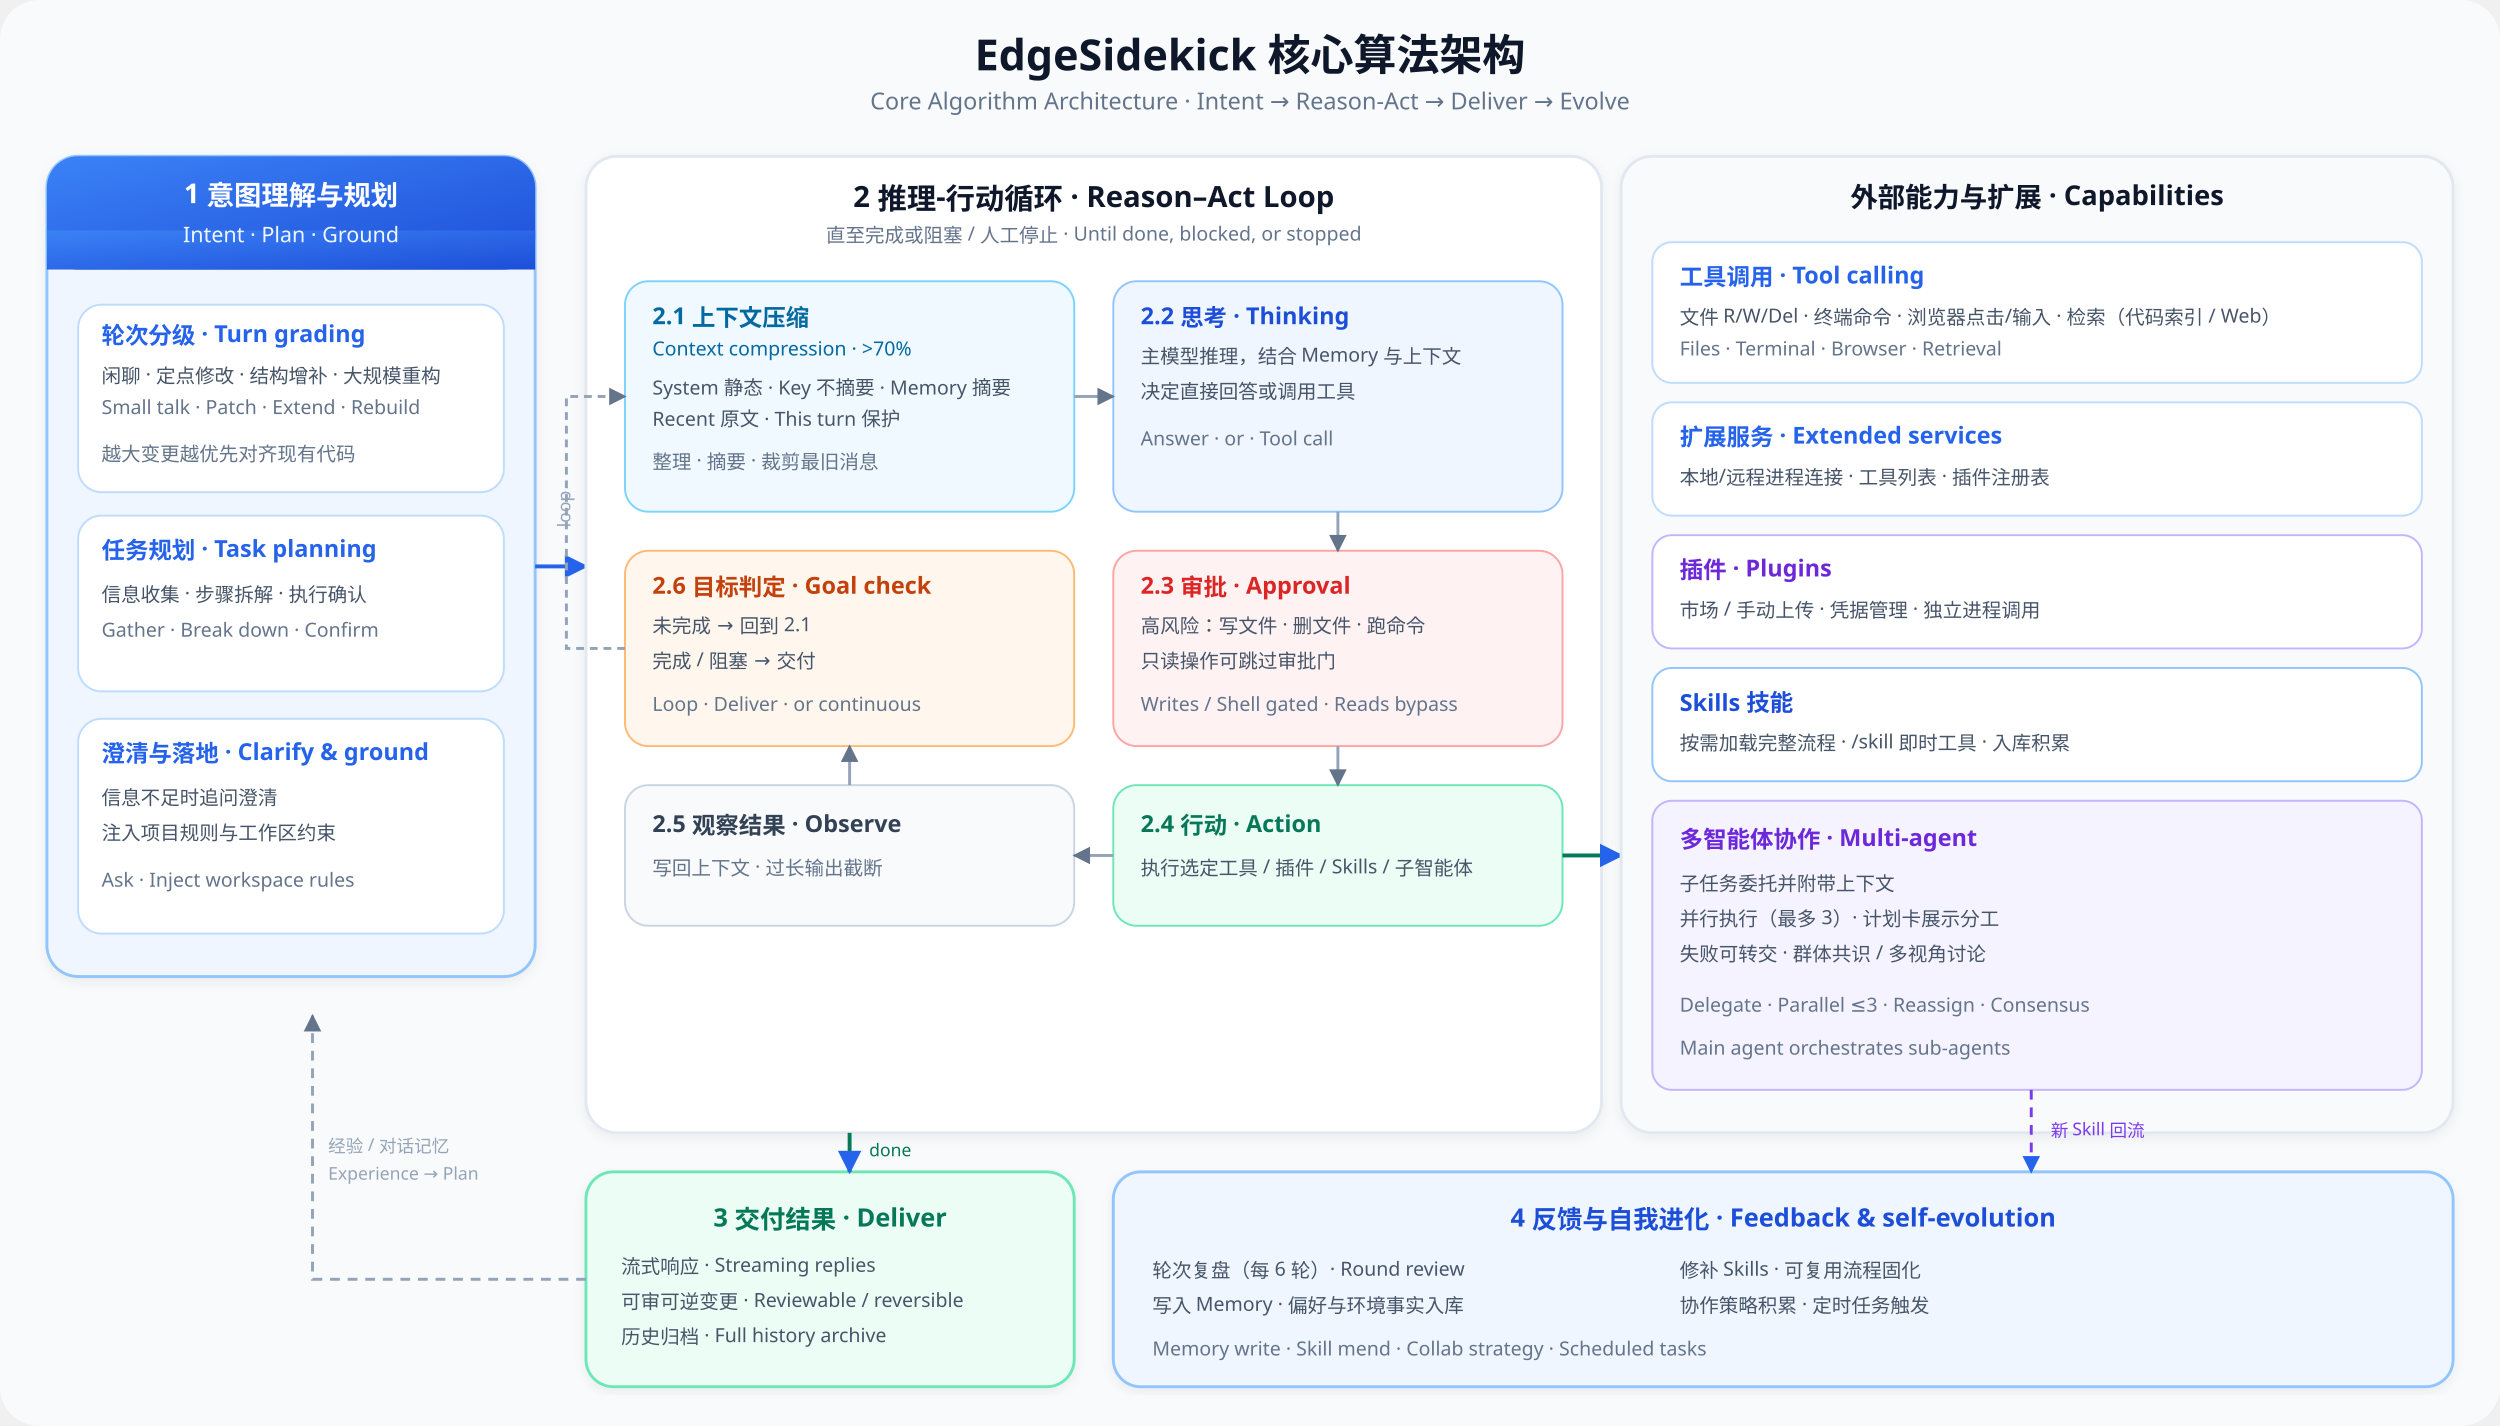
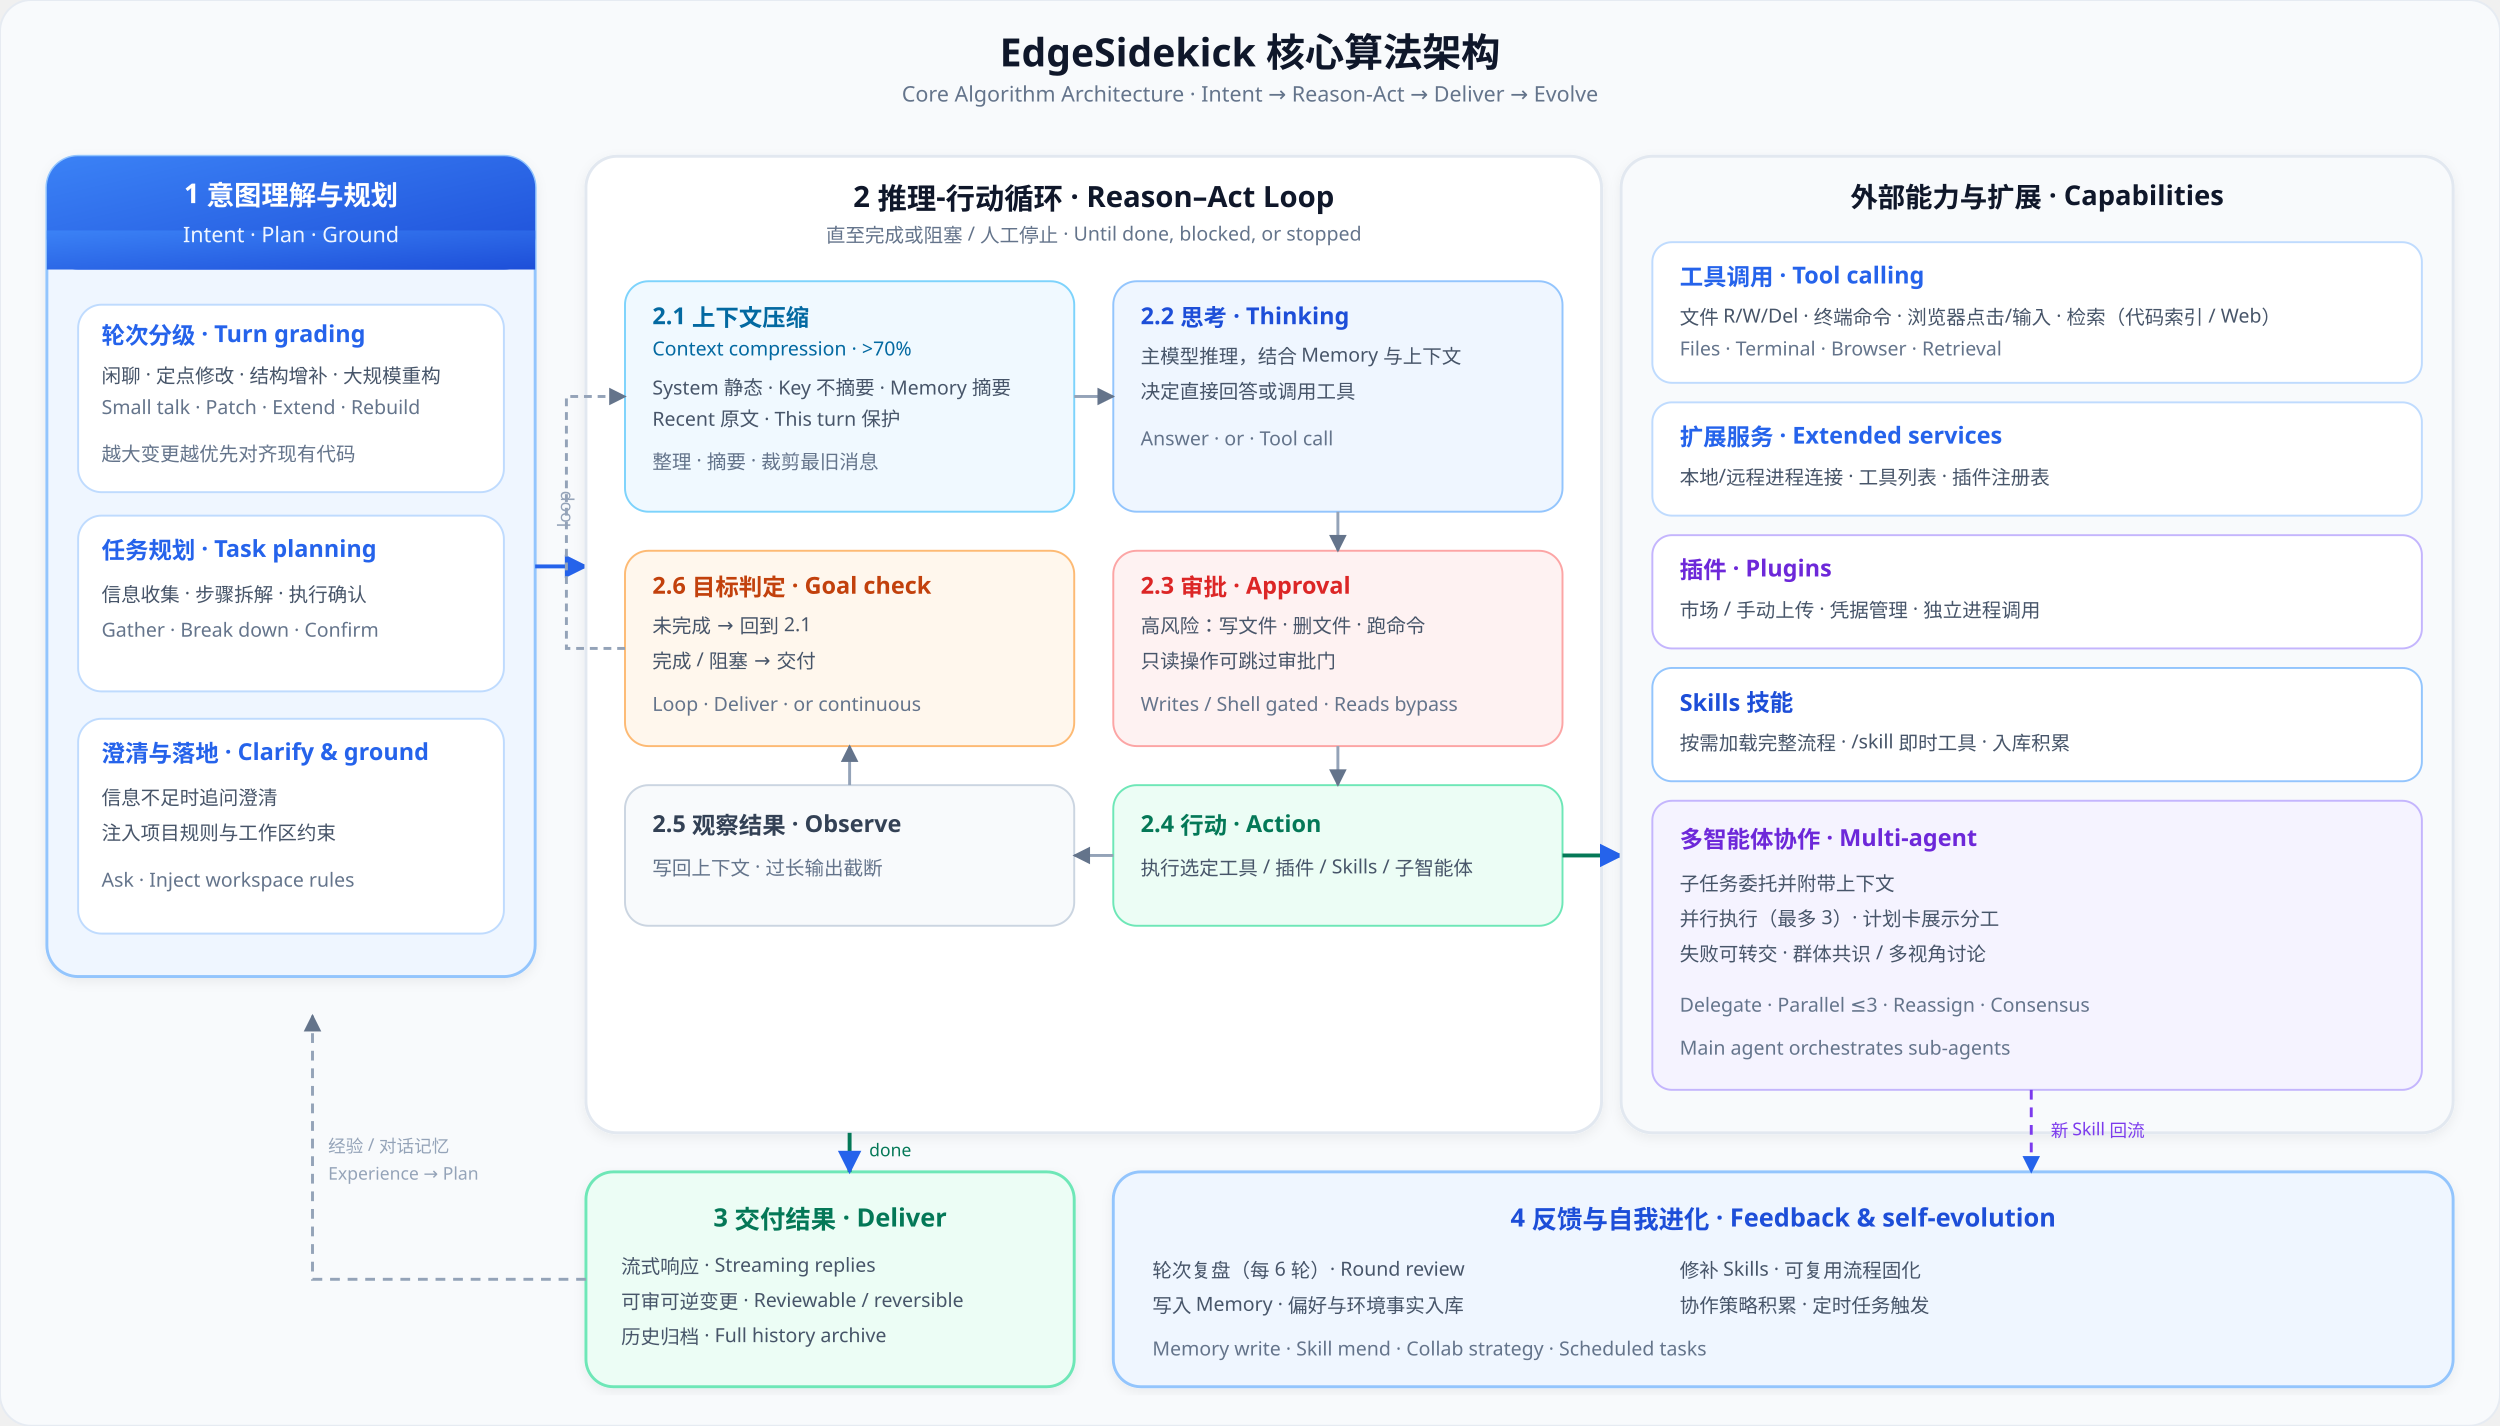
<svg xmlns="http://www.w3.org/2000/svg" viewBox="0 0 1280 730" width="1280" height="730" role="img" aria-label="EdgeSidekick core algorithm architecture">
  <defs>
    <linearGradient id="gBlue" x1="0" y1="0" x2="1" y2="1">
      <stop offset="0%" stop-color="#3b82f6" />
      <stop offset="100%" stop-color="#1d4ed8" />
    </linearGradient>
    <marker id="arr" viewBox="0 0 10 10" refX="9" refY="5" markerWidth="6" markerHeight="6" orient="auto">
      <path d="M0 0 L10 5 L0 10 z" fill="#64748b" />
    </marker>
    <marker id="arrBlue" viewBox="0 0 10 10" refX="9" refY="5" markerWidth="6" markerHeight="6" orient="auto">
      <path d="M0 0 L10 5 L0 10 z" fill="#2563eb" />
    </marker>
    <filter id="sh" x="-4%" y="-4%" width="108%" height="108%">
      <feDropShadow dx="0" dy="2" stdDeviation="3" flood-color="#0f172a" flood-opacity="0.06" />
    </filter>
    <style>
      .t{font-family:Segoe UI,PingFang SC,Microsoft YaHei,system-ui,sans-serif}
      .tb{font-weight:700}
      .tm{font-weight:600}
    </style>
  </defs>
-   <rect width="1280" height="730" rx="20" fill="#f8fafc" />
-   <text class="t tb" x="640" y="36" text-anchor="middle" fill="#0f172a" font-size="22">EdgeSidekick 核心算法架构</text>
-   <text class="t" x="640" y="56" text-anchor="middle" fill="#64748b" font-size="12">Core Algorithm Architecture · Intent → Reason-Act → Deliver → Evolve</text>
+   <rect width="1280" height="730" rx="16" fill="#f8fafc" stroke="#e6ebf2" stroke-width="1" />
+   <text class="t tb" x="640" y="34" text-anchor="middle" fill="#0f172a" font-size="20">EdgeSidekick 核心算法架构</text>
+   <text class="t" x="640" y="52" text-anchor="middle" fill="#64748b" font-size="11">Core Algorithm Architecture · Intent → Reason-Act → Deliver → Evolve</text>
  <g filter="url(#sh)">
    <rect x="24" y="80" width="250" height="420" rx="16" fill="#eff6ff" stroke="#93c5fd" stroke-width="1.5" />
  </g>
  <rect x="24" y="80" width="250" height="58" rx="16" fill="url(#gBlue)" />
  <rect x="24" y="118" width="250" height="20" fill="url(#gBlue)" />
  <text class="t tb" x="149" y="104" text-anchor="middle" fill="#fff" font-size="14">1 意图理解与规划</text>
  <text class="t" x="149" y="124" text-anchor="middle" fill="#eff6ff" font-size="11">Intent · Plan · Ground</text>
  <rect x="40" y="156" width="218" height="96" rx="12" fill="#fff" stroke="#bfdbfe" />
  <text class="t tb" x="52" y="176" fill="#2563eb" font-size="12">轮次分级 · Turn grading</text>
  <text class="t" x="52" y="196" fill="#475569" font-size="10">闲聊 · 定点修改 · 结构增补 · 大规模重构</text>
  <text class="t" x="52" y="212" fill="#64748b" font-size="10">Small talk · Patch · Extend · Rebuild</text>
  <text class="t" x="52" y="236" fill="#64748b" font-size="10">越大变更越优先对齐现有代码</text>
  <rect x="40" y="264" width="218" height="90" rx="12" fill="#fff" stroke="#bfdbfe" />
  <text class="t tb" x="52" y="286" fill="#2563eb" font-size="12">任务规划 · Task planning</text>
  <text class="t" x="52" y="308" fill="#475569" font-size="10">信息收集 · 步骤拆解 · 执行确认</text>
  <text class="t" x="52" y="326" fill="#64748b" font-size="10">Gather · Break down · Confirm</text>
  <rect x="40" y="368" width="218" height="110" rx="12" fill="#fff" stroke="#bfdbfe" />
  <text class="t tb" x="52" y="390" fill="#2563eb" font-size="12">澄清与落地 · Clarify &amp; ground</text>
  <text class="t" x="52" y="412" fill="#475569" font-size="10">信息不足时追问澄清</text>
  <text class="t" x="52" y="430" fill="#475569" font-size="10">注入项目规则与工作区约束</text>
  <text class="t" x="52" y="454" fill="#64748b" font-size="10">Ask · Inject workspace rules</text>
  <path d="M274 290 H300" stroke="#2563eb" stroke-width="2" fill="none" marker-end="url(#arrBlue)" />
  <g filter="url(#sh)">
    <rect x="300" y="80" width="520" height="500" rx="16" fill="#fff" stroke="#e2e8f0" stroke-width="1.5" />
  </g>
  <text class="t tb" x="560" y="106" text-anchor="middle" fill="#0f172a" font-size="15">2 推理-行动循环 · Reason–Act Loop</text>
  <text class="t" x="560" y="124" text-anchor="middle" fill="#64748b" font-size="10">直至完成或阻塞 / 人工停止 · Until done, blocked, or stopped</text>
  <rect x="320" y="144" width="230" height="118" rx="12" fill="#f0f9ff" stroke="#7dd3fc" />
  <text class="t tb" x="334" y="166" fill="#0369a1" font-size="12">2.1 上下文压缩</text>
  <text class="t" x="334" y="182" fill="#0369a1" font-size="10">Context compression · &gt;70%</text>
  <text class="t" x="334" y="202" fill="#475569" font-size="10">System 静态 · Key 不摘要 · Memory 摘要</text>
  <text class="t" x="334" y="218" fill="#475569" font-size="10">Recent 原文 · This turn 保护</text>
  <text class="t" x="334" y="240" fill="#64748b" font-size="10">整理 · 摘要 · 裁剪最旧消息</text>
  <rect x="570" y="144" width="230" height="118" rx="12" fill="#eff6ff" stroke="#93c5fd" />
  <text class="t tb" x="584" y="166" fill="#1d4ed8" font-size="12">2.2 思考 · Thinking</text>
  <text class="t" x="584" y="186" fill="#475569" font-size="10">主模型推理，结合 Memory 与上下文</text>
  <text class="t" x="584" y="204" fill="#475569" font-size="10">决定直接回答或调用工具</text>
  <text class="t" x="584" y="228" fill="#64748b" font-size="10">Answer · or · Tool call</text>
  <rect x="570" y="282" width="230" height="100" rx="12" fill="#fef2f2" stroke="#fca5a5" />
  <text class="t tb" x="584" y="304" fill="#dc2626" font-size="12">2.3 审批 · Approval</text>
  <text class="t" x="584" y="324" fill="#475569" font-size="10">高风险：写文件 · 删文件 · 跑命令</text>
  <text class="t" x="584" y="342" fill="#475569" font-size="10">只读操作可跳过审批门</text>
  <text class="t" x="584" y="364" fill="#64748b" font-size="10">Writes / Shell gated · Reads bypass</text>
  <rect x="570" y="402" width="230" height="72" rx="12" fill="#ecfdf5" stroke="#6ee7b7" />
  <text class="t tb" x="584" y="426" fill="#047857" font-size="12">2.4 行动 · Action</text>
  <text class="t" x="584" y="448" fill="#475569" font-size="10">执行选定工具 / 插件 / Skills / 子智能体</text>
  <rect x="320" y="402" width="230" height="72" rx="12" fill="#f8fafc" stroke="#cbd5e1" />
  <text class="t tb" x="334" y="426" fill="#334155" font-size="12">2.5 观察结果 · Observe</text>
  <text class="t" x="334" y="448" fill="#64748b" font-size="10">写回上下文 · 过长输出截断</text>
  <rect x="320" y="282" width="230" height="100" rx="12" fill="#fff7ed" stroke="#fdba74" />
  <text class="t tb" x="334" y="304" fill="#c2410c" font-size="12">2.6 目标判定 · Goal check</text>
  <text class="t" x="334" y="324" fill="#475569" font-size="10">未完成 → 回到 2.1</text>
  <text class="t" x="334" y="342" fill="#475569" font-size="10">完成 / 阻塞 → 交付</text>
  <text class="t" x="334" y="364" fill="#64748b" font-size="10">Loop · Deliver · or continuous</text>
  <path d="M550 203 H570" stroke="#94a3b8" stroke-width="1.5" fill="none" marker-end="url(#arr)" />
  <path d="M685 262 V282" stroke="#94a3b8" stroke-width="1.5" fill="none" marker-end="url(#arr)" />
  <path d="M685 382 V402" stroke="#94a3b8" stroke-width="1.5" fill="none" marker-end="url(#arr)" />
  <path d="M570 438 H550" stroke="#94a3b8" stroke-width="1.5" fill="none" marker-end="url(#arr)" />
  <path d="M435 402 V382" stroke="#94a3b8" stroke-width="1.5" fill="none" marker-end="url(#arr)" />
  <path d="M320 332 H300 H290 V203 H320" stroke="#94a3b8" stroke-width="1.5" fill="none" stroke-dasharray="4 3" marker-end="url(#arr)" />
  <text class="t" x="292" y="270" fill="#94a3b8" font-size="9" transform="rotate(-90 292 270)">loop</text>
  <path d="M800 438 H830" stroke="#047857" stroke-width="2" fill="none" marker-end="url(#arrBlue)" />
  <g filter="url(#sh)">
    <rect x="830" y="80" width="426" height="500" rx="16" fill="#f8fafc" stroke="#e2e8f0" stroke-width="1.5" />
  </g>
  <text class="t tb" x="1043" y="106" text-anchor="middle" fill="#0f172a" font-size="14">外部能力与扩展 · Capabilities</text>
  <rect x="846" y="124" width="394" height="72" rx="10" fill="#fff" stroke="#bfdbfe" />
  <text class="t tb" x="860" y="146" fill="#2563eb" font-size="12">工具调用 · Tool calling</text>
  <text class="t" x="860" y="166" fill="#475569" font-size="10">文件 R/W/Del · 终端命令 · 浏览器点击/输入 · 检索（代码索引 / Web）</text>
  <text class="t" x="860" y="182" fill="#64748b" font-size="10">Files · Terminal · Browser · Retrieval</text>
  <rect x="846" y="206" width="394" height="58" rx="10" fill="#fff" stroke="#bfdbfe" />
  <text class="t tb" x="860" y="228" fill="#2563eb" font-size="12">扩展服务 · Extended services</text>
  <text class="t" x="860" y="248" fill="#475569" font-size="10">本地/远程进程连接 · 工具列表 · 插件注册表</text>
  <rect x="846" y="274" width="394" height="58" rx="10" fill="#fff" stroke="#c4b5fd" />
  <text class="t tb" x="860" y="296" fill="#6d28d9" font-size="12">插件 · Plugins</text>
  <text class="t" x="860" y="316" fill="#475569" font-size="10">市场 / 手动上传 · 凭据管理 · 独立进程调用</text>
  <rect x="846" y="342" width="394" height="58" rx="10" fill="#fff" stroke="#93c5fd" />
  <text class="t tb" x="860" y="364" fill="#1d4ed8" font-size="12">Skills 技能</text>
  <text class="t" x="860" y="384" fill="#475569" font-size="10">按需加载完整流程 · /skill 即时工具 · 入库积累</text>
  <rect x="846" y="410" width="394" height="148" rx="10" fill="#f5f3ff" stroke="#c4b5fd" />
  <text class="t tb" x="860" y="434" fill="#6d28d9" font-size="12">多智能体协作 · Multi-agent</text>
  <text class="t" x="860" y="456" fill="#475569" font-size="10">子任务委托并附带上下文</text>
  <text class="t" x="860" y="474" fill="#475569" font-size="10">并行执行（最多 3）· 计划卡展示分工</text>
  <text class="t" x="860" y="492" fill="#475569" font-size="10">失败可转交 · 群体共识 / 多视角讨论</text>
  <text class="t" x="860" y="518" fill="#64748b" font-size="10">Delegate · Parallel ≤3 · Reassign · Consensus</text>
  <text class="t" x="860" y="540" fill="#64748b" font-size="10">Main agent orchestrates sub-agents</text>
  <g filter="url(#sh)">
    <rect x="300" y="600" width="250" height="110" rx="14" fill="#ecfdf5" stroke="#6ee7b7" stroke-width="1.5" />
  </g>
  <text class="t tb" x="425" y="628" text-anchor="middle" fill="#047857" font-size="13">3 交付结果 · Deliver</text>
  <text class="t" x="318" y="652" fill="#475569" font-size="10">流式响应 · Streaming replies</text>
  <text class="t" x="318" y="670" fill="#475569" font-size="10">可审可逆变更 · Reviewable / reversible</text>
  <text class="t" x="318" y="688" fill="#475569" font-size="10">历史归档 · Full history archive</text>
  <path d="M435 580 V600" stroke="#047857" stroke-width="2" fill="none" marker-end="url(#arrBlue)" />
  <text class="t" x="445" y="592" fill="#047857" font-size="9">done</text>
  <g filter="url(#sh)">
    <rect x="570" y="600" width="686" height="110" rx="14" fill="#eff6ff" stroke="#93c5fd" stroke-width="1.5" />
  </g>
  <text class="t tb" x="913" y="628" text-anchor="middle" fill="#1d4ed8" font-size="13">4 反馈与自我进化 · Feedback &amp; self-evolution</text>
  <text class="t" x="590" y="654" fill="#475569" font-size="10">轮次复盘（每 6 轮）· Round review</text>
  <text class="t" x="590" y="672" fill="#475569" font-size="10">写入 Memory · 偏好与环境事实入库</text>
  <text class="t" x="860" y="654" fill="#475569" font-size="10">修补 Skills · 可复用流程固化</text>
  <text class="t" x="860" y="672" fill="#475569" font-size="10">协作策略积累 · 定时任务触发</text>
  <text class="t" x="590" y="694" fill="#64748b" font-size="10">Memory write · Skill mend · Collab strategy · Scheduled tasks</text>
  <path d="M300 655 H160 V520" stroke="#94a3b8" stroke-width="1.5" fill="none" stroke-dasharray="5 4" marker-end="url(#arr)" />
  <text class="t" x="168" y="590" fill="#94a3b8" font-size="9">经验 / 对话记忆</text>
  <text class="t" x="168" y="604" fill="#94a3b8" font-size="9">Experience → Plan</text>
  <path d="M1040 558 V600" stroke="#7c3aed" stroke-width="1.5" fill="none" stroke-dasharray="5 4" marker-end="url(#arrBlue)" />
  <text class="t" x="1050" y="582" fill="#7c3aed" font-size="9">新 Skill 回流</text>
</svg>
